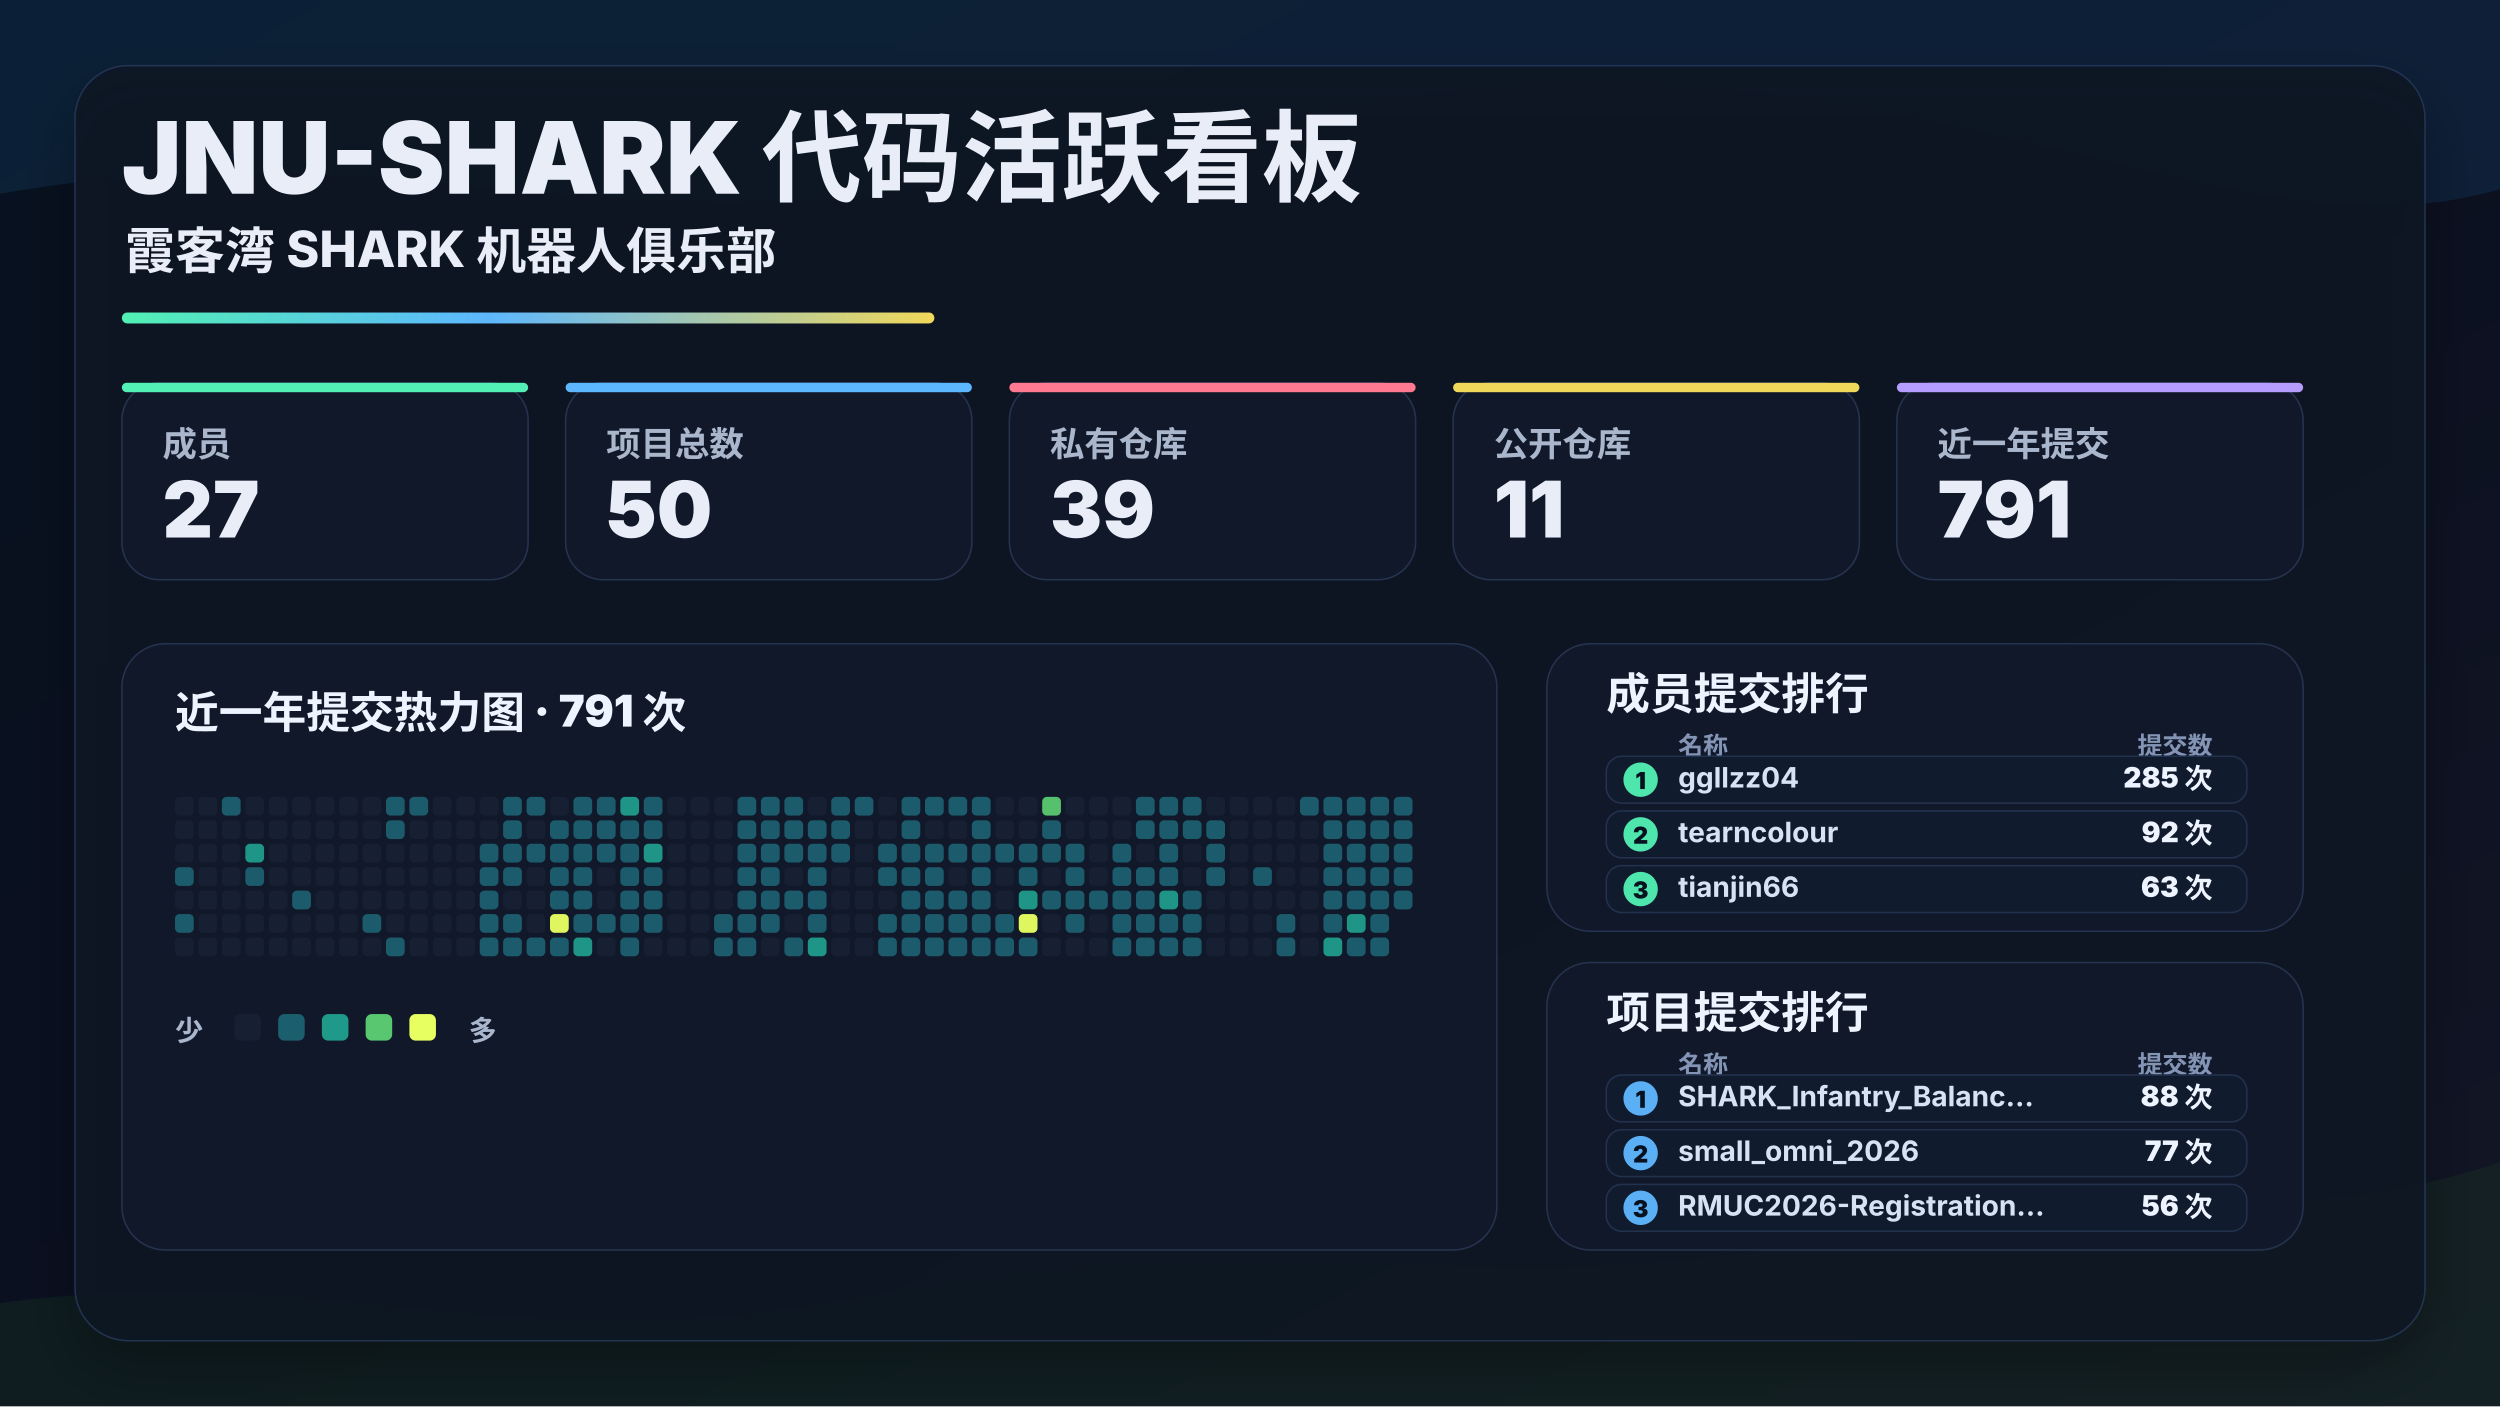
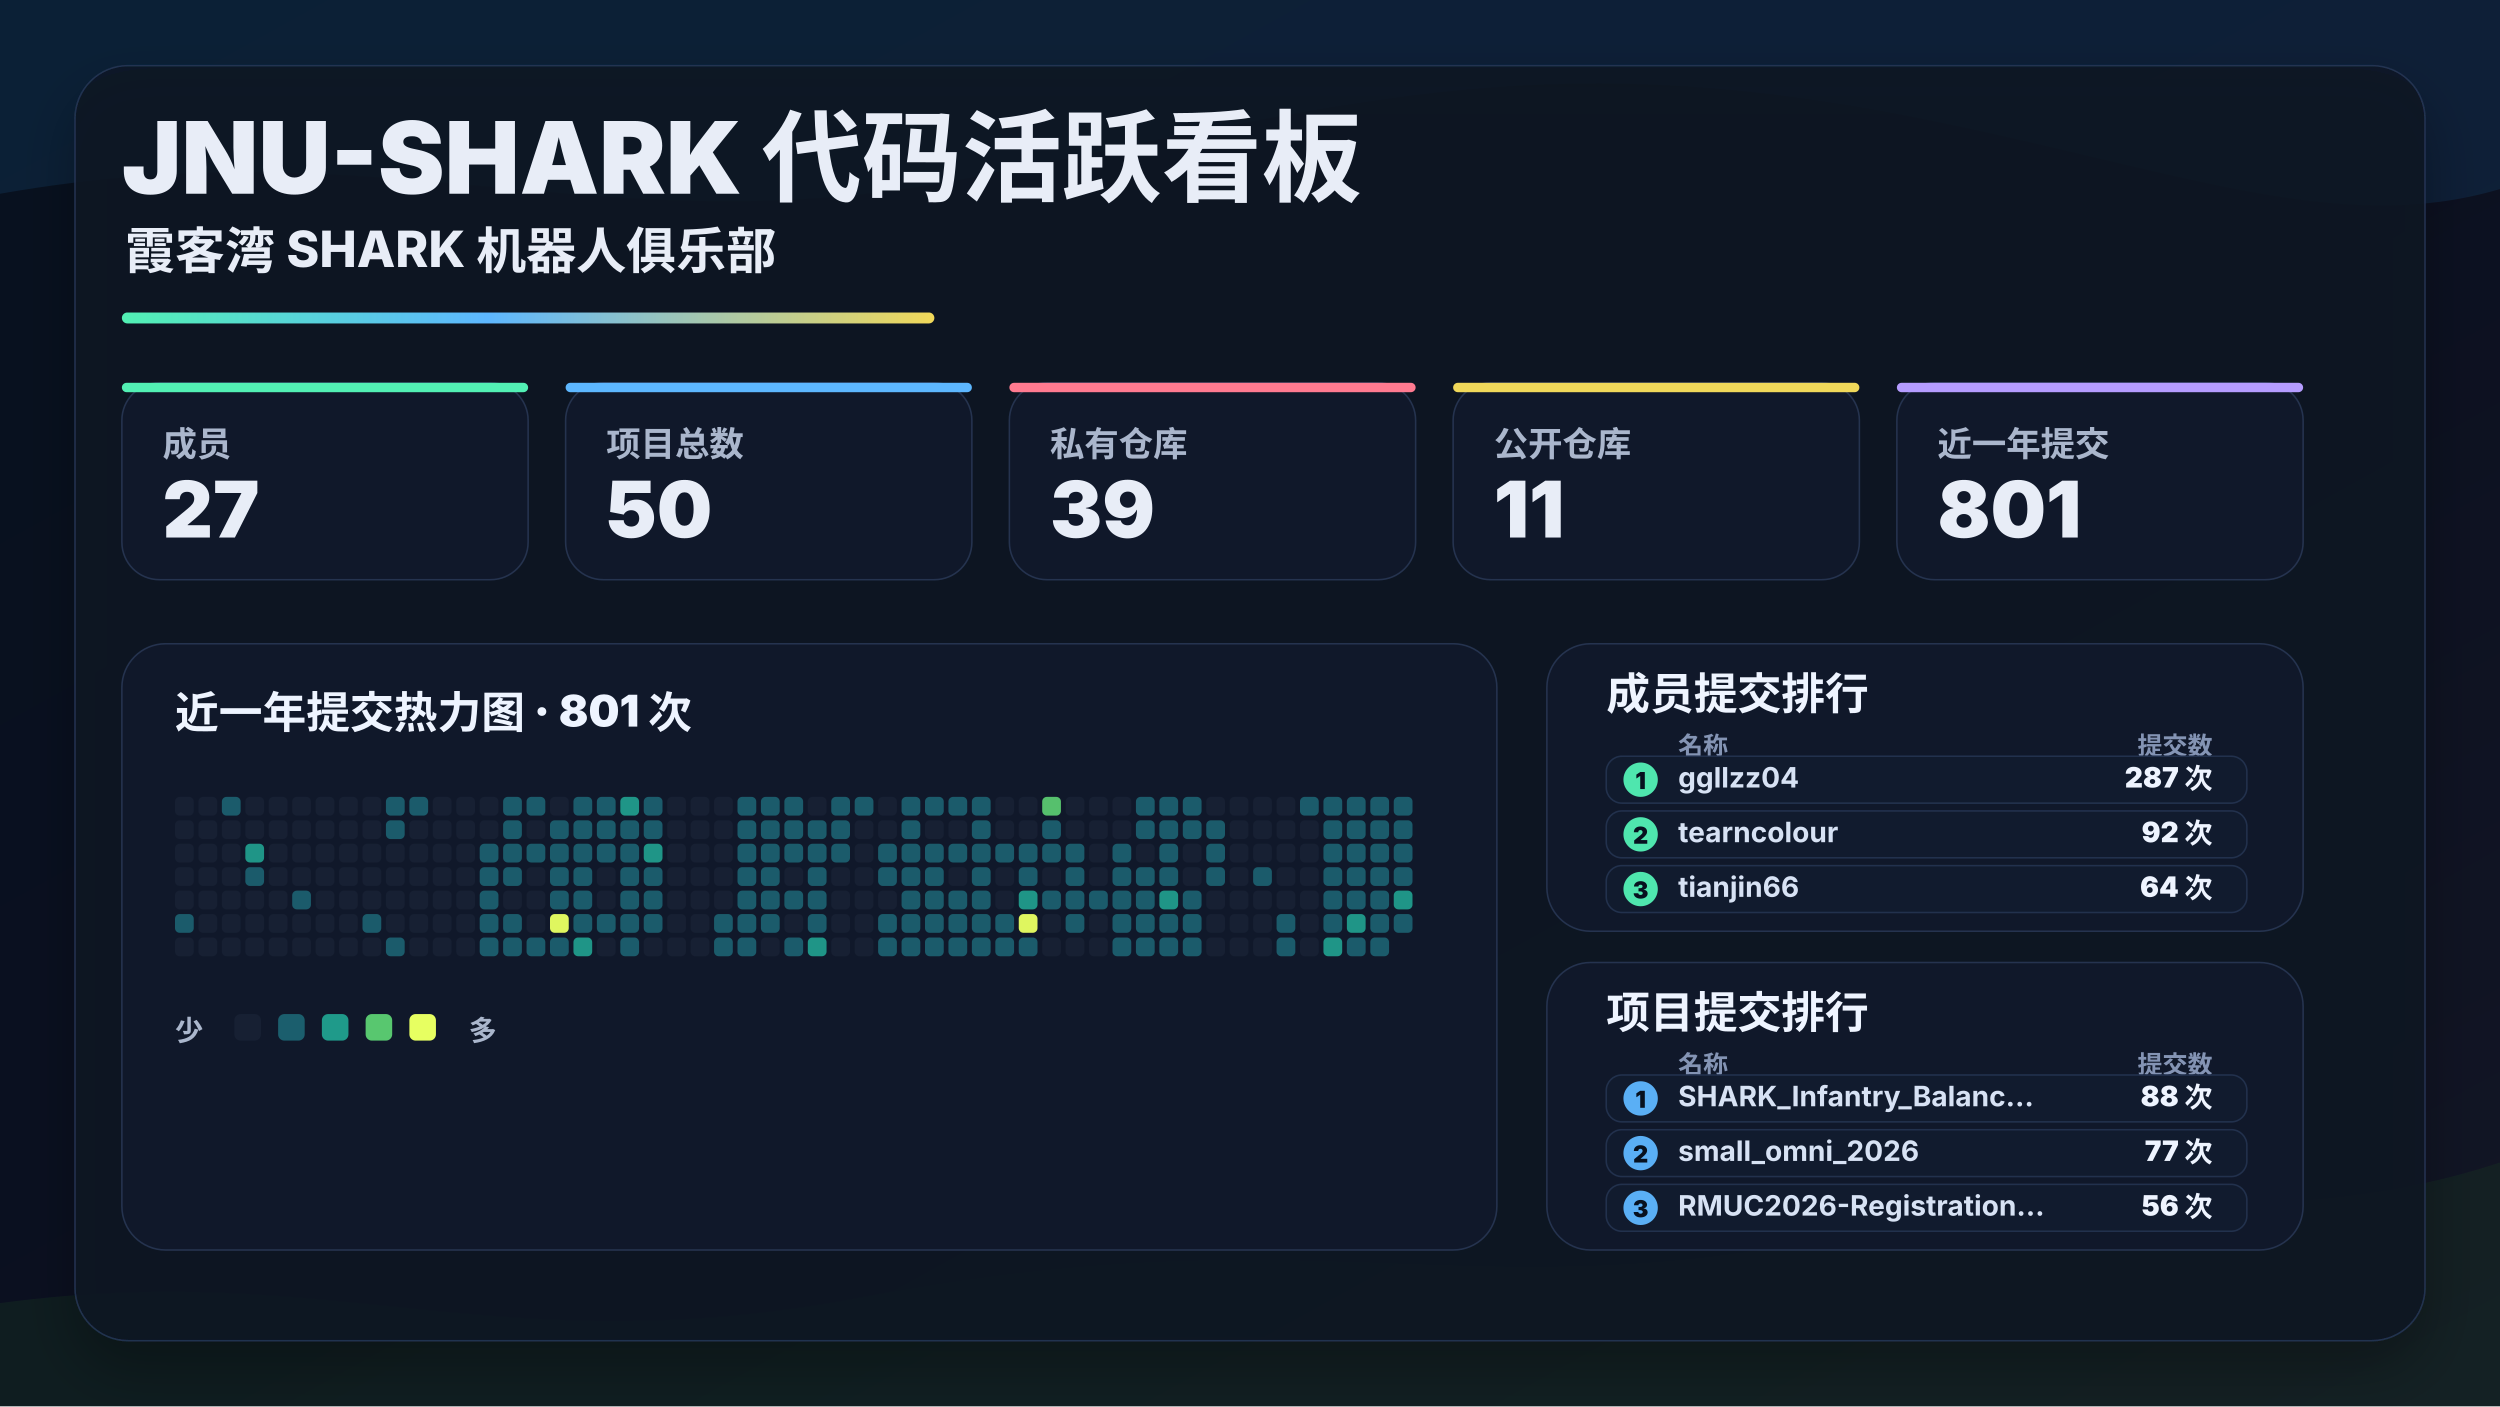
<svg xmlns="http://www.w3.org/2000/svg" width="1600" height="900" viewBox="0 0 1600 900" role="img" aria-labelledby="title desc">
  <defs>
    <linearGradient id="bg" x1="0" y1="0" x2="1" y2="1">
      <stop offset="0" stop-color="#07111f" />
      <stop offset="0.52" stop-color="#0b1020" />
      <stop offset="1" stop-color="#131625" />
    </linearGradient>
    <linearGradient id="hero" x1="0" y1="0" x2="1" y2="0">
      <stop offset="0" stop-color="#52f0b4" />
      <stop offset="0.45" stop-color="#5db7ff" />
      <stop offset="1" stop-color="#f0d85a" />
    </linearGradient>
    <filter id="softShadow" x="-10%" y="-10%" width="120%" height="120%">
      <feDropShadow dx="0" dy="18" stdDeviation="18" flood-color="#000000" flood-opacity="0.32" />
    </filter>
  </defs>
  <style>
    text { font-family: Inter, ui-sans-serif, system-ui, -apple-system, BlinkMacSystemFont, "Segoe UI", "PingFang SC", "Microsoft YaHei", sans-serif; fill: #e8edf7; }
    .title { font-size: 64px; font-weight: 900; letter-spacing: 0; }
    .subtitle { font-size: 32px; font-weight: 780; fill: #e8edf7; }
    .label { font-size: 22px; fill: #aab6cc; font-weight: 760; }
    .stat { font-size: 50px; font-weight: 900; }
    .section-title { font-size: 28px; font-weight: 860; fill: #eef4ff; }
    .table-head { font-size: 16px; fill: #8494b4; font-weight: 720; }
    .row-name { font-size: 18px; fill: #d7e2f4; font-weight: 720; }
    .row-value { font-size: 18px; fill: #eef4ff; font-weight: 860; }
    .rank { font-size: 15px; fill: #07111f; font-weight: 900; }
    .tiny { font-size: 18px; fill: #aab6cc; font-weight: 620; }
  </style>
  <rect width="1600" height="900" fill="url(#bg)" />
  <path d="M0 124 C250 80 385 160 620 114 C860 67 982 28 1220 74 C1392 108 1495 152 1600 121 L1600 0 L0 0 Z" fill="#12385c" opacity="0.38" />
  <path d="M0 834 C216 805 318 875 553 830 C835 776 935 837 1160 794 C1350 758 1464 789 1600 744 L1600 900 L0 900 Z" fill="#173622" opacity="0.36" />
  <g filter="url(#softShadow)">
    <rect x="48" y="42" width="1504" height="816" rx="34" fill="#0b1324" opacity="0.88" stroke="#263654" />
  </g>
  <text x="78" y="124" class="title">JNU-SHARK 代码活跃看板</text>
  <text x="80" y="172" class="subtitle">霞客湾 SHARK 机器人俱乐部</text>
  <rect x="78" y="200" width="520" height="7" rx="3.5" fill="url(#hero)" />
  <g>
    <rect x="78" y="245" width="260" height="126" rx="24" fill="#10182a" stroke="#25334f" />
    <rect x="78" y="245" width="260" height="6" rx="3" fill="#52f0b4" />
    <text x="104" y="292" class="label">成员</text>
    <text x="104" y="344" class="stat">27</text>
  </g>
  <g>
    <rect x="362" y="245" width="260" height="126" rx="24" fill="#10182a" stroke="#25334f" />
    <rect x="362" y="245" width="260" height="6" rx="3" fill="#5db7ff" />
    <text x="388" y="292" class="label">项目总数</text>
    <text x="388" y="344" class="stat">50</text>
  </g>
  <g>
    <rect x="646" y="245" width="260" height="126" rx="24" fill="#10182a" stroke="#25334f" />
    <rect x="646" y="245" width="260" height="6" rx="3" fill="#ff7a90" />
    <text x="672" y="292" class="label">私有仓库</text>
    <text x="672" y="344" class="stat">39</text>
  </g>
  <g>
    <rect x="930" y="245" width="260" height="126" rx="24" fill="#10182a" stroke="#25334f" />
    <rect x="930" y="245" width="260" height="6" rx="3" fill="#f0d85a" />
    <text x="956" y="292" class="label">公开仓库</text>
    <text x="956" y="344" class="stat">11</text>
  </g>
  <g>
    <rect x="1214" y="245" width="260" height="126" rx="24" fill="#10182a" stroke="#25334f" />
    <rect x="1214" y="245" width="260" height="6" rx="3" fill="#b59cff" />
    <text x="1240" y="292" class="label">近一年提交</text>
-     <text x="1240" y="344" class="stat">791</text>
+     <text x="1240" y="344" class="stat">801</text>
  </g>
  <rect x="78" y="412" width="880" height="388" rx="28" fill="#10182a" stroke="#25334f" />
-   <text x="112" y="466" class="section-title">近一年提交热力图 · 791 次</text>
+   <text x="112" y="466" class="section-title">近一年提交热力图 · 801 次</text>
  <rect x="112" y="510" width="12" height="12" rx="3" fill="#172033" opacity="0.96" />
  <rect x="112" y="525" width="12" height="12" rx="3" fill="#172033" opacity="0.96" />
  <rect x="112" y="540" width="12" height="12" rx="3" fill="#172033" opacity="0.96" />
-   <rect x="112" y="555" width="12" height="12" rx="3" fill="#1b5e6d" opacity="0.96" />
+   <rect x="112" y="555" width="12" height="12" rx="3" fill="#172033" opacity="0.96" />
  <rect x="112" y="570" width="12" height="12" rx="3" fill="#172033" opacity="0.96" />
  <rect x="112" y="585" width="12" height="12" rx="3" fill="#1b5e6d" opacity="0.96" />
  <rect x="112" y="600" width="12" height="12" rx="3" fill="#172033" opacity="0.96" />
  <rect x="127" y="510" width="12" height="12" rx="3" fill="#172033" opacity="0.96" />
  <rect x="127" y="525" width="12" height="12" rx="3" fill="#172033" opacity="0.96" />
  <rect x="127" y="540" width="12" height="12" rx="3" fill="#172033" opacity="0.96" />
  <rect x="127" y="555" width="12" height="12" rx="3" fill="#172033" opacity="0.96" />
  <rect x="127" y="570" width="12" height="12" rx="3" fill="#172033" opacity="0.96" />
  <rect x="127" y="585" width="12" height="12" rx="3" fill="#172033" opacity="0.96" />
  <rect x="127" y="600" width="12" height="12" rx="3" fill="#172033" opacity="0.96" />
  <rect x="142" y="510" width="12" height="12" rx="3" fill="#1b5e6d" opacity="0.96" />
  <rect x="142" y="525" width="12" height="12" rx="3" fill="#172033" opacity="0.96" />
  <rect x="142" y="540" width="12" height="12" rx="3" fill="#172033" opacity="0.96" />
  <rect x="142" y="555" width="12" height="12" rx="3" fill="#172033" opacity="0.96" />
  <rect x="142" y="570" width="12" height="12" rx="3" fill="#172033" opacity="0.96" />
  <rect x="142" y="585" width="12" height="12" rx="3" fill="#172033" opacity="0.96" />
  <rect x="142" y="600" width="12" height="12" rx="3" fill="#172033" opacity="0.96" />
  <rect x="157" y="510" width="12" height="12" rx="3" fill="#172033" opacity="0.96" />
  <rect x="157" y="525" width="12" height="12" rx="3" fill="#172033" opacity="0.96" />
  <rect x="157" y="540" width="12" height="12" rx="3" fill="#1f9a8a" opacity="0.96" />
  <rect x="157" y="555" width="12" height="12" rx="3" fill="#1b5e6d" opacity="0.96" />
  <rect x="157" y="570" width="12" height="12" rx="3" fill="#172033" opacity="0.96" />
  <rect x="157" y="585" width="12" height="12" rx="3" fill="#172033" opacity="0.96" />
  <rect x="157" y="600" width="12" height="12" rx="3" fill="#172033" opacity="0.96" />
  <rect x="172" y="510" width="12" height="12" rx="3" fill="#172033" opacity="0.96" />
  <rect x="172" y="525" width="12" height="12" rx="3" fill="#172033" opacity="0.96" />
  <rect x="172" y="540" width="12" height="12" rx="3" fill="#172033" opacity="0.96" />
  <rect x="172" y="555" width="12" height="12" rx="3" fill="#172033" opacity="0.96" />
  <rect x="172" y="570" width="12" height="12" rx="3" fill="#172033" opacity="0.96" />
  <rect x="172" y="585" width="12" height="12" rx="3" fill="#172033" opacity="0.96" />
  <rect x="172" y="600" width="12" height="12" rx="3" fill="#172033" opacity="0.96" />
  <rect x="187" y="510" width="12" height="12" rx="3" fill="#172033" opacity="0.96" />
  <rect x="187" y="525" width="12" height="12" rx="3" fill="#172033" opacity="0.96" />
  <rect x="187" y="540" width="12" height="12" rx="3" fill="#172033" opacity="0.96" />
  <rect x="187" y="555" width="12" height="12" rx="3" fill="#172033" opacity="0.96" />
  <rect x="187" y="570" width="12" height="12" rx="3" fill="#1b5e6d" opacity="0.96" />
  <rect x="187" y="585" width="12" height="12" rx="3" fill="#172033" opacity="0.96" />
  <rect x="187" y="600" width="12" height="12" rx="3" fill="#172033" opacity="0.96" />
  <rect x="202" y="510" width="12" height="12" rx="3" fill="#172033" opacity="0.96" />
  <rect x="202" y="525" width="12" height="12" rx="3" fill="#172033" opacity="0.96" />
  <rect x="202" y="540" width="12" height="12" rx="3" fill="#172033" opacity="0.96" />
  <rect x="202" y="555" width="12" height="12" rx="3" fill="#172033" opacity="0.96" />
  <rect x="202" y="570" width="12" height="12" rx="3" fill="#172033" opacity="0.96" />
  <rect x="202" y="585" width="12" height="12" rx="3" fill="#172033" opacity="0.96" />
  <rect x="202" y="600" width="12" height="12" rx="3" fill="#172033" opacity="0.96" />
  <rect x="217" y="510" width="12" height="12" rx="3" fill="#172033" opacity="0.96" />
  <rect x="217" y="525" width="12" height="12" rx="3" fill="#172033" opacity="0.96" />
  <rect x="217" y="540" width="12" height="12" rx="3" fill="#172033" opacity="0.96" />
  <rect x="217" y="555" width="12" height="12" rx="3" fill="#172033" opacity="0.96" />
  <rect x="217" y="570" width="12" height="12" rx="3" fill="#172033" opacity="0.96" />
  <rect x="217" y="585" width="12" height="12" rx="3" fill="#172033" opacity="0.96" />
  <rect x="217" y="600" width="12" height="12" rx="3" fill="#172033" opacity="0.96" />
  <rect x="232" y="510" width="12" height="12" rx="3" fill="#172033" opacity="0.96" />
  <rect x="232" y="525" width="12" height="12" rx="3" fill="#172033" opacity="0.96" />
  <rect x="232" y="540" width="12" height="12" rx="3" fill="#172033" opacity="0.96" />
  <rect x="232" y="555" width="12" height="12" rx="3" fill="#172033" opacity="0.96" />
  <rect x="232" y="570" width="12" height="12" rx="3" fill="#172033" opacity="0.96" />
  <rect x="232" y="585" width="12" height="12" rx="3" fill="#1b5e6d" opacity="0.96" />
  <rect x="232" y="600" width="12" height="12" rx="3" fill="#172033" opacity="0.96" />
  <rect x="247" y="510" width="12" height="12" rx="3" fill="#1b5e6d" opacity="0.96" />
  <rect x="247" y="525" width="12" height="12" rx="3" fill="#1b5e6d" opacity="0.96" />
  <rect x="247" y="540" width="12" height="12" rx="3" fill="#172033" opacity="0.96" />
  <rect x="247" y="555" width="12" height="12" rx="3" fill="#172033" opacity="0.96" />
  <rect x="247" y="570" width="12" height="12" rx="3" fill="#172033" opacity="0.96" />
  <rect x="247" y="585" width="12" height="12" rx="3" fill="#172033" opacity="0.96" />
  <rect x="247" y="600" width="12" height="12" rx="3" fill="#1b5e6d" opacity="0.96" />
  <rect x="262" y="510" width="12" height="12" rx="3" fill="#1b5e6d" opacity="0.96" />
  <rect x="262" y="525" width="12" height="12" rx="3" fill="#172033" opacity="0.96" />
  <rect x="262" y="540" width="12" height="12" rx="3" fill="#172033" opacity="0.96" />
  <rect x="262" y="555" width="12" height="12" rx="3" fill="#172033" opacity="0.96" />
  <rect x="262" y="570" width="12" height="12" rx="3" fill="#172033" opacity="0.96" />
  <rect x="262" y="585" width="12" height="12" rx="3" fill="#172033" opacity="0.96" />
  <rect x="262" y="600" width="12" height="12" rx="3" fill="#172033" opacity="0.96" />
  <rect x="277" y="510" width="12" height="12" rx="3" fill="#172033" opacity="0.96" />
  <rect x="277" y="525" width="12" height="12" rx="3" fill="#172033" opacity="0.96" />
  <rect x="277" y="540" width="12" height="12" rx="3" fill="#172033" opacity="0.96" />
  <rect x="277" y="555" width="12" height="12" rx="3" fill="#172033" opacity="0.96" />
  <rect x="277" y="570" width="12" height="12" rx="3" fill="#172033" opacity="0.96" />
  <rect x="277" y="585" width="12" height="12" rx="3" fill="#172033" opacity="0.96" />
  <rect x="277" y="600" width="12" height="12" rx="3" fill="#172033" opacity="0.96" />
  <rect x="292" y="510" width="12" height="12" rx="3" fill="#172033" opacity="0.96" />
  <rect x="292" y="525" width="12" height="12" rx="3" fill="#172033" opacity="0.96" />
  <rect x="292" y="540" width="12" height="12" rx="3" fill="#172033" opacity="0.96" />
  <rect x="292" y="555" width="12" height="12" rx="3" fill="#172033" opacity="0.96" />
  <rect x="292" y="570" width="12" height="12" rx="3" fill="#172033" opacity="0.96" />
  <rect x="292" y="585" width="12" height="12" rx="3" fill="#172033" opacity="0.96" />
  <rect x="292" y="600" width="12" height="12" rx="3" fill="#172033" opacity="0.96" />
  <rect x="307" y="510" width="12" height="12" rx="3" fill="#172033" opacity="0.96" />
  <rect x="307" y="525" width="12" height="12" rx="3" fill="#172033" opacity="0.96" />
  <rect x="307" y="540" width="12" height="12" rx="3" fill="#1b5e6d" opacity="0.96" />
  <rect x="307" y="555" width="12" height="12" rx="3" fill="#1b5e6d" opacity="0.96" />
  <rect x="307" y="570" width="12" height="12" rx="3" fill="#1b5e6d" opacity="0.96" />
  <rect x="307" y="585" width="12" height="12" rx="3" fill="#1b5e6d" opacity="0.96" />
  <rect x="307" y="600" width="12" height="12" rx="3" fill="#1b5e6d" opacity="0.96" />
  <rect x="322" y="510" width="12" height="12" rx="3" fill="#1b5e6d" opacity="0.96" />
  <rect x="322" y="525" width="12" height="12" rx="3" fill="#1b5e6d" opacity="0.96" />
  <rect x="322" y="540" width="12" height="12" rx="3" fill="#1b5e6d" opacity="0.96" />
  <rect x="322" y="555" width="12" height="12" rx="3" fill="#1b5e6d" opacity="0.96" />
  <rect x="322" y="570" width="12" height="12" rx="3" fill="#172033" opacity="0.96" />
  <rect x="322" y="585" width="12" height="12" rx="3" fill="#1b5e6d" opacity="0.96" />
  <rect x="322" y="600" width="12" height="12" rx="3" fill="#1b5e6d" opacity="0.96" />
  <rect x="337" y="510" width="12" height="12" rx="3" fill="#1b5e6d" opacity="0.96" />
  <rect x="337" y="525" width="12" height="12" rx="3" fill="#172033" opacity="0.96" />
  <rect x="337" y="540" width="12" height="12" rx="3" fill="#1b5e6d" opacity="0.96" />
  <rect x="337" y="555" width="12" height="12" rx="3" fill="#172033" opacity="0.96" />
  <rect x="337" y="570" width="12" height="12" rx="3" fill="#172033" opacity="0.96" />
  <rect x="337" y="585" width="12" height="12" rx="3" fill="#172033" opacity="0.96" />
  <rect x="337" y="600" width="12" height="12" rx="3" fill="#1b5e6d" opacity="0.96" />
  <rect x="352" y="510" width="12" height="12" rx="3" fill="#172033" opacity="0.96" />
  <rect x="352" y="525" width="12" height="12" rx="3" fill="#1b5e6d" opacity="0.96" />
  <rect x="352" y="540" width="12" height="12" rx="3" fill="#1b5e6d" opacity="0.96" />
  <rect x="352" y="555" width="12" height="12" rx="3" fill="#1b5e6d" opacity="0.96" />
  <rect x="352" y="570" width="12" height="12" rx="3" fill="#1b5e6d" opacity="0.96" />
  <rect x="352" y="585" width="12" height="12" rx="3" fill="#e7ff61" opacity="0.96" />
  <rect x="352" y="600" width="12" height="12" rx="3" fill="#1b5e6d" opacity="0.96" />
  <rect x="367" y="510" width="12" height="12" rx="3" fill="#1b5e6d" opacity="0.96" />
  <rect x="367" y="525" width="12" height="12" rx="3" fill="#1b5e6d" opacity="0.96" />
  <rect x="367" y="540" width="12" height="12" rx="3" fill="#1b5e6d" opacity="0.96" />
  <rect x="367" y="555" width="12" height="12" rx="3" fill="#1b5e6d" opacity="0.96" />
  <rect x="367" y="570" width="12" height="12" rx="3" fill="#1b5e6d" opacity="0.96" />
  <rect x="367" y="585" width="12" height="12" rx="3" fill="#1b5e6d" opacity="0.96" />
  <rect x="367" y="600" width="12" height="12" rx="3" fill="#1f9a8a" opacity="0.96" />
  <rect x="382" y="510" width="12" height="12" rx="3" fill="#1b5e6d" opacity="0.96" />
  <rect x="382" y="525" width="12" height="12" rx="3" fill="#1b5e6d" opacity="0.96" />
  <rect x="382" y="540" width="12" height="12" rx="3" fill="#1b5e6d" opacity="0.96" />
  <rect x="382" y="555" width="12" height="12" rx="3" fill="#172033" opacity="0.96" />
  <rect x="382" y="570" width="12" height="12" rx="3" fill="#172033" opacity="0.96" />
  <rect x="382" y="585" width="12" height="12" rx="3" fill="#1b5e6d" opacity="0.96" />
  <rect x="382" y="600" width="12" height="12" rx="3" fill="#172033" opacity="0.96" />
  <rect x="397" y="510" width="12" height="12" rx="3" fill="#1f9a8a" opacity="0.96" />
  <rect x="397" y="525" width="12" height="12" rx="3" fill="#1b5e6d" opacity="0.96" />
  <rect x="397" y="540" width="12" height="12" rx="3" fill="#1b5e6d" opacity="0.96" />
  <rect x="397" y="555" width="12" height="12" rx="3" fill="#1b5e6d" opacity="0.96" />
  <rect x="397" y="570" width="12" height="12" rx="3" fill="#1b5e6d" opacity="0.96" />
  <rect x="397" y="585" width="12" height="12" rx="3" fill="#1b5e6d" opacity="0.96" />
  <rect x="397" y="600" width="12" height="12" rx="3" fill="#1b5e6d" opacity="0.96" />
  <rect x="412" y="510" width="12" height="12" rx="3" fill="#1b5e6d" opacity="0.96" />
  <rect x="412" y="525" width="12" height="12" rx="3" fill="#1b5e6d" opacity="0.96" />
  <rect x="412" y="540" width="12" height="12" rx="3" fill="#1f9a8a" opacity="0.96" />
  <rect x="412" y="555" width="12" height="12" rx="3" fill="#1b5e6d" opacity="0.96" />
  <rect x="412" y="570" width="12" height="12" rx="3" fill="#1b5e6d" opacity="0.96" />
  <rect x="412" y="585" width="12" height="12" rx="3" fill="#1b5e6d" opacity="0.96" />
  <rect x="412" y="600" width="12" height="12" rx="3" fill="#172033" opacity="0.96" />
  <rect x="427" y="510" width="12" height="12" rx="3" fill="#172033" opacity="0.96" />
  <rect x="427" y="525" width="12" height="12" rx="3" fill="#172033" opacity="0.96" />
  <rect x="427" y="540" width="12" height="12" rx="3" fill="#172033" opacity="0.96" />
  <rect x="427" y="555" width="12" height="12" rx="3" fill="#172033" opacity="0.96" />
  <rect x="427" y="570" width="12" height="12" rx="3" fill="#172033" opacity="0.96" />
  <rect x="427" y="585" width="12" height="12" rx="3" fill="#172033" opacity="0.96" />
  <rect x="427" y="600" width="12" height="12" rx="3" fill="#172033" opacity="0.96" />
  <rect x="442" y="510" width="12" height="12" rx="3" fill="#172033" opacity="0.96" />
  <rect x="442" y="525" width="12" height="12" rx="3" fill="#172033" opacity="0.96" />
  <rect x="442" y="540" width="12" height="12" rx="3" fill="#172033" opacity="0.96" />
  <rect x="442" y="555" width="12" height="12" rx="3" fill="#172033" opacity="0.96" />
  <rect x="442" y="570" width="12" height="12" rx="3" fill="#172033" opacity="0.96" />
  <rect x="442" y="585" width="12" height="12" rx="3" fill="#172033" opacity="0.96" />
  <rect x="442" y="600" width="12" height="12" rx="3" fill="#172033" opacity="0.96" />
  <rect x="457" y="510" width="12" height="12" rx="3" fill="#172033" opacity="0.96" />
  <rect x="457" y="525" width="12" height="12" rx="3" fill="#172033" opacity="0.96" />
  <rect x="457" y="540" width="12" height="12" rx="3" fill="#172033" opacity="0.96" />
  <rect x="457" y="555" width="12" height="12" rx="3" fill="#172033" opacity="0.96" />
  <rect x="457" y="570" width="12" height="12" rx="3" fill="#172033" opacity="0.96" />
  <rect x="457" y="585" width="12" height="12" rx="3" fill="#1b5e6d" opacity="0.96" />
  <rect x="457" y="600" width="12" height="12" rx="3" fill="#1b5e6d" opacity="0.96" />
  <rect x="472" y="510" width="12" height="12" rx="3" fill="#1b5e6d" opacity="0.96" />
  <rect x="472" y="525" width="12" height="12" rx="3" fill="#1b5e6d" opacity="0.96" />
  <rect x="472" y="540" width="12" height="12" rx="3" fill="#1b5e6d" opacity="0.96" />
  <rect x="472" y="555" width="12" height="12" rx="3" fill="#1b5e6d" opacity="0.96" />
  <rect x="472" y="570" width="12" height="12" rx="3" fill="#1b5e6d" opacity="0.96" />
  <rect x="472" y="585" width="12" height="12" rx="3" fill="#1b5e6d" opacity="0.96" />
  <rect x="472" y="600" width="12" height="12" rx="3" fill="#1b5e6d" opacity="0.96" />
  <rect x="487" y="510" width="12" height="12" rx="3" fill="#1b5e6d" opacity="0.96" />
  <rect x="487" y="525" width="12" height="12" rx="3" fill="#1b5e6d" opacity="0.96" />
  <rect x="487" y="540" width="12" height="12" rx="3" fill="#1b5e6d" opacity="0.96" />
  <rect x="487" y="555" width="12" height="12" rx="3" fill="#1b5e6d" opacity="0.96" />
  <rect x="487" y="570" width="12" height="12" rx="3" fill="#1b5e6d" opacity="0.96" />
  <rect x="487" y="585" width="12" height="12" rx="3" fill="#1b5e6d" opacity="0.96" />
  <rect x="487" y="600" width="12" height="12" rx="3" fill="#172033" opacity="0.96" />
  <rect x="502" y="510" width="12" height="12" rx="3" fill="#1b5e6d" opacity="0.96" />
  <rect x="502" y="525" width="12" height="12" rx="3" fill="#1b5e6d" opacity="0.96" />
  <rect x="502" y="540" width="12" height="12" rx="3" fill="#1b5e6d" opacity="0.96" />
  <rect x="502" y="555" width="12" height="12" rx="3" fill="#172033" opacity="0.96" />
  <rect x="502" y="570" width="12" height="12" rx="3" fill="#1b5e6d" opacity="0.96" />
  <rect x="502" y="585" width="12" height="12" rx="3" fill="#172033" opacity="0.96" />
  <rect x="502" y="600" width="12" height="12" rx="3" fill="#1b5e6d" opacity="0.96" />
  <rect x="517" y="510" width="12" height="12" rx="3" fill="#172033" opacity="0.96" />
  <rect x="517" y="525" width="12" height="12" rx="3" fill="#1b5e6d" opacity="0.96" />
  <rect x="517" y="540" width="12" height="12" rx="3" fill="#1b5e6d" opacity="0.96" />
  <rect x="517" y="555" width="12" height="12" rx="3" fill="#1b5e6d" opacity="0.96" />
  <rect x="517" y="570" width="12" height="12" rx="3" fill="#1b5e6d" opacity="0.96" />
  <rect x="517" y="585" width="12" height="12" rx="3" fill="#1b5e6d" opacity="0.96" />
  <rect x="517" y="600" width="12" height="12" rx="3" fill="#1f9a8a" opacity="0.96" />
  <rect x="532" y="510" width="12" height="12" rx="3" fill="#1b5e6d" opacity="0.96" />
  <rect x="532" y="525" width="12" height="12" rx="3" fill="#1b5e6d" opacity="0.96" />
  <rect x="532" y="540" width="12" height="12" rx="3" fill="#1b5e6d" opacity="0.96" />
  <rect x="532" y="555" width="12" height="12" rx="3" fill="#172033" opacity="0.96" />
  <rect x="532" y="570" width="12" height="12" rx="3" fill="#172033" opacity="0.96" />
  <rect x="532" y="585" width="12" height="12" rx="3" fill="#172033" opacity="0.96" />
  <rect x="532" y="600" width="12" height="12" rx="3" fill="#172033" opacity="0.96" />
  <rect x="547" y="510" width="12" height="12" rx="3" fill="#1b5e6d" opacity="0.96" />
  <rect x="547" y="525" width="12" height="12" rx="3" fill="#172033" opacity="0.96" />
  <rect x="547" y="540" width="12" height="12" rx="3" fill="#172033" opacity="0.96" />
  <rect x="547" y="555" width="12" height="12" rx="3" fill="#172033" opacity="0.96" />
  <rect x="547" y="570" width="12" height="12" rx="3" fill="#172033" opacity="0.96" />
  <rect x="547" y="585" width="12" height="12" rx="3" fill="#172033" opacity="0.96" />
  <rect x="547" y="600" width="12" height="12" rx="3" fill="#172033" opacity="0.96" />
  <rect x="562" y="510" width="12" height="12" rx="3" fill="#172033" opacity="0.96" />
  <rect x="562" y="525" width="12" height="12" rx="3" fill="#172033" opacity="0.96" />
  <rect x="562" y="540" width="12" height="12" rx="3" fill="#1b5e6d" opacity="0.96" />
  <rect x="562" y="555" width="12" height="12" rx="3" fill="#1b5e6d" opacity="0.96" />
  <rect x="562" y="570" width="12" height="12" rx="3" fill="#172033" opacity="0.96" />
  <rect x="562" y="585" width="12" height="12" rx="3" fill="#1b5e6d" opacity="0.96" />
  <rect x="562" y="600" width="12" height="12" rx="3" fill="#1b5e6d" opacity="0.96" />
  <rect x="577" y="510" width="12" height="12" rx="3" fill="#1b5e6d" opacity="0.96" />
  <rect x="577" y="525" width="12" height="12" rx="3" fill="#1b5e6d" opacity="0.96" />
  <rect x="577" y="540" width="12" height="12" rx="3" fill="#1b5e6d" opacity="0.96" />
  <rect x="577" y="555" width="12" height="12" rx="3" fill="#1b5e6d" opacity="0.96" />
  <rect x="577" y="570" width="12" height="12" rx="3" fill="#1b5e6d" opacity="0.96" />
  <rect x="577" y="585" width="12" height="12" rx="3" fill="#1b5e6d" opacity="0.96" />
  <rect x="577" y="600" width="12" height="12" rx="3" fill="#1b5e6d" opacity="0.96" />
  <rect x="592" y="510" width="12" height="12" rx="3" fill="#1b5e6d" opacity="0.96" />
  <rect x="592" y="525" width="12" height="12" rx="3" fill="#172033" opacity="0.96" />
  <rect x="592" y="540" width="12" height="12" rx="3" fill="#1b5e6d" opacity="0.96" />
  <rect x="592" y="555" width="12" height="12" rx="3" fill="#1b5e6d" opacity="0.96" />
  <rect x="592" y="570" width="12" height="12" rx="3" fill="#1b5e6d" opacity="0.96" />
  <rect x="592" y="585" width="12" height="12" rx="3" fill="#1b5e6d" opacity="0.96" />
  <rect x="592" y="600" width="12" height="12" rx="3" fill="#1b5e6d" opacity="0.96" />
  <rect x="607" y="510" width="12" height="12" rx="3" fill="#1b5e6d" opacity="0.96" />
  <rect x="607" y="525" width="12" height="12" rx="3" fill="#172033" opacity="0.96" />
  <rect x="607" y="540" width="12" height="12" rx="3" fill="#1b5e6d" opacity="0.96" />
  <rect x="607" y="555" width="12" height="12" rx="3" fill="#172033" opacity="0.96" />
  <rect x="607" y="570" width="12" height="12" rx="3" fill="#1b5e6d" opacity="0.96" />
  <rect x="607" y="585" width="12" height="12" rx="3" fill="#1b5e6d" opacity="0.96" />
  <rect x="607" y="600" width="12" height="12" rx="3" fill="#1b5e6d" opacity="0.96" />
  <rect x="622" y="510" width="12" height="12" rx="3" fill="#1b5e6d" opacity="0.96" />
  <rect x="622" y="525" width="12" height="12" rx="3" fill="#1b5e6d" opacity="0.96" />
  <rect x="622" y="540" width="12" height="12" rx="3" fill="#1b5e6d" opacity="0.96" />
  <rect x="622" y="555" width="12" height="12" rx="3" fill="#1b5e6d" opacity="0.96" />
  <rect x="622" y="570" width="12" height="12" rx="3" fill="#1b5e6d" opacity="0.96" />
  <rect x="622" y="585" width="12" height="12" rx="3" fill="#1b5e6d" opacity="0.96" />
  <rect x="622" y="600" width="12" height="12" rx="3" fill="#1b5e6d" opacity="0.96" />
  <rect x="637" y="510" width="12" height="12" rx="3" fill="#172033" opacity="0.96" />
  <rect x="637" y="525" width="12" height="12" rx="3" fill="#172033" opacity="0.96" />
  <rect x="637" y="540" width="12" height="12" rx="3" fill="#1b5e6d" opacity="0.96" />
  <rect x="637" y="555" width="12" height="12" rx="3" fill="#172033" opacity="0.96" />
  <rect x="637" y="570" width="12" height="12" rx="3" fill="#172033" opacity="0.96" />
  <rect x="637" y="585" width="12" height="12" rx="3" fill="#1b5e6d" opacity="0.96" />
  <rect x="637" y="600" width="12" height="12" rx="3" fill="#1b5e6d" opacity="0.96" />
  <rect x="652" y="510" width="12" height="12" rx="3" fill="#172033" opacity="0.96" />
  <rect x="652" y="525" width="12" height="12" rx="3" fill="#172033" opacity="0.96" />
  <rect x="652" y="540" width="12" height="12" rx="3" fill="#1b5e6d" opacity="0.96" />
  <rect x="652" y="555" width="12" height="12" rx="3" fill="#1b5e6d" opacity="0.96" />
  <rect x="652" y="570" width="12" height="12" rx="3" fill="#1f9a8a" opacity="0.96" />
  <rect x="652" y="585" width="12" height="12" rx="3" fill="#e7ff61" opacity="0.96" />
  <rect x="652" y="600" width="12" height="12" rx="3" fill="#1b5e6d" opacity="0.96" />
  <rect x="667" y="510" width="12" height="12" rx="3" fill="#58c76f" opacity="0.96" />
  <rect x="667" y="525" width="12" height="12" rx="3" fill="#1b5e6d" opacity="0.96" />
  <rect x="667" y="540" width="12" height="12" rx="3" fill="#1b5e6d" opacity="0.96" />
  <rect x="667" y="555" width="12" height="12" rx="3" fill="#172033" opacity="0.96" />
  <rect x="667" y="570" width="12" height="12" rx="3" fill="#1b5e6d" opacity="0.96" />
  <rect x="667" y="585" width="12" height="12" rx="3" fill="#172033" opacity="0.96" />
  <rect x="667" y="600" width="12" height="12" rx="3" fill="#172033" opacity="0.96" />
  <rect x="682" y="510" width="12" height="12" rx="3" fill="#172033" opacity="0.96" />
  <rect x="682" y="525" width="12" height="12" rx="3" fill="#172033" opacity="0.96" />
  <rect x="682" y="540" width="12" height="12" rx="3" fill="#1b5e6d" opacity="0.96" />
  <rect x="682" y="555" width="12" height="12" rx="3" fill="#1b5e6d" opacity="0.96" />
  <rect x="682" y="570" width="12" height="12" rx="3" fill="#1b5e6d" opacity="0.96" />
  <rect x="682" y="585" width="12" height="12" rx="3" fill="#1b5e6d" opacity="0.96" />
  <rect x="682" y="600" width="12" height="12" rx="3" fill="#172033" opacity="0.96" />
  <rect x="697" y="510" width="12" height="12" rx="3" fill="#172033" opacity="0.96" />
  <rect x="697" y="525" width="12" height="12" rx="3" fill="#172033" opacity="0.96" />
  <rect x="697" y="540" width="12" height="12" rx="3" fill="#172033" opacity="0.96" />
  <rect x="697" y="555" width="12" height="12" rx="3" fill="#172033" opacity="0.96" />
  <rect x="697" y="570" width="12" height="12" rx="3" fill="#1b5e6d" opacity="0.96" />
  <rect x="697" y="585" width="12" height="12" rx="3" fill="#172033" opacity="0.96" />
  <rect x="697" y="600" width="12" height="12" rx="3" fill="#172033" opacity="0.96" />
  <rect x="712" y="510" width="12" height="12" rx="3" fill="#172033" opacity="0.96" />
  <rect x="712" y="525" width="12" height="12" rx="3" fill="#172033" opacity="0.96" />
  <rect x="712" y="540" width="12" height="12" rx="3" fill="#1b5e6d" opacity="0.96" />
  <rect x="712" y="555" width="12" height="12" rx="3" fill="#1b5e6d" opacity="0.96" />
  <rect x="712" y="570" width="12" height="12" rx="3" fill="#1b5e6d" opacity="0.96" />
  <rect x="712" y="585" width="12" height="12" rx="3" fill="#1b5e6d" opacity="0.96" />
  <rect x="712" y="600" width="12" height="12" rx="3" fill="#1b5e6d" opacity="0.96" />
  <rect x="727" y="510" width="12" height="12" rx="3" fill="#1b5e6d" opacity="0.96" />
  <rect x="727" y="525" width="12" height="12" rx="3" fill="#1b5e6d" opacity="0.96" />
  <rect x="727" y="540" width="12" height="12" rx="3" fill="#172033" opacity="0.96" />
  <rect x="727" y="555" width="12" height="12" rx="3" fill="#1b5e6d" opacity="0.96" />
  <rect x="727" y="570" width="12" height="12" rx="3" fill="#1b5e6d" opacity="0.96" />
  <rect x="727" y="585" width="12" height="12" rx="3" fill="#1b5e6d" opacity="0.96" />
  <rect x="727" y="600" width="12" height="12" rx="3" fill="#1b5e6d" opacity="0.96" />
  <rect x="742" y="510" width="12" height="12" rx="3" fill="#1b5e6d" opacity="0.96" />
  <rect x="742" y="525" width="12" height="12" rx="3" fill="#1b5e6d" opacity="0.96" />
  <rect x="742" y="540" width="12" height="12" rx="3" fill="#1b5e6d" opacity="0.96" />
  <rect x="742" y="555" width="12" height="12" rx="3" fill="#1b5e6d" opacity="0.96" />
  <rect x="742" y="570" width="12" height="12" rx="3" fill="#1f9a8a" opacity="0.96" />
  <rect x="742" y="585" width="12" height="12" rx="3" fill="#1b5e6d" opacity="0.96" />
  <rect x="742" y="600" width="12" height="12" rx="3" fill="#1b5e6d" opacity="0.96" />
  <rect x="757" y="510" width="12" height="12" rx="3" fill="#1b5e6d" opacity="0.96" />
  <rect x="757" y="525" width="12" height="12" rx="3" fill="#1b5e6d" opacity="0.96" />
  <rect x="757" y="540" width="12" height="12" rx="3" fill="#172033" opacity="0.96" />
  <rect x="757" y="555" width="12" height="12" rx="3" fill="#172033" opacity="0.96" />
  <rect x="757" y="570" width="12" height="12" rx="3" fill="#1b5e6d" opacity="0.96" />
  <rect x="757" y="585" width="12" height="12" rx="3" fill="#1b5e6d" opacity="0.96" />
  <rect x="757" y="600" width="12" height="12" rx="3" fill="#1b5e6d" opacity="0.96" />
  <rect x="772" y="510" width="12" height="12" rx="3" fill="#172033" opacity="0.96" />
  <rect x="772" y="525" width="12" height="12" rx="3" fill="#1b5e6d" opacity="0.96" />
  <rect x="772" y="540" width="12" height="12" rx="3" fill="#1b5e6d" opacity="0.96" />
  <rect x="772" y="555" width="12" height="12" rx="3" fill="#1b5e6d" opacity="0.96" />
  <rect x="772" y="570" width="12" height="12" rx="3" fill="#172033" opacity="0.96" />
  <rect x="772" y="585" width="12" height="12" rx="3" fill="#172033" opacity="0.96" />
  <rect x="772" y="600" width="12" height="12" rx="3" fill="#172033" opacity="0.96" />
  <rect x="787" y="510" width="12" height="12" rx="3" fill="#172033" opacity="0.96" />
  <rect x="787" y="525" width="12" height="12" rx="3" fill="#172033" opacity="0.96" />
  <rect x="787" y="540" width="12" height="12" rx="3" fill="#172033" opacity="0.96" />
  <rect x="787" y="555" width="12" height="12" rx="3" fill="#172033" opacity="0.96" />
  <rect x="787" y="570" width="12" height="12" rx="3" fill="#172033" opacity="0.96" />
  <rect x="787" y="585" width="12" height="12" rx="3" fill="#172033" opacity="0.96" />
  <rect x="787" y="600" width="12" height="12" rx="3" fill="#172033" opacity="0.96" />
  <rect x="802" y="510" width="12" height="12" rx="3" fill="#172033" opacity="0.96" />
  <rect x="802" y="525" width="12" height="12" rx="3" fill="#172033" opacity="0.96" />
  <rect x="802" y="540" width="12" height="12" rx="3" fill="#172033" opacity="0.96" />
  <rect x="802" y="555" width="12" height="12" rx="3" fill="#1b5e6d" opacity="0.96" />
  <rect x="802" y="570" width="12" height="12" rx="3" fill="#172033" opacity="0.96" />
  <rect x="802" y="585" width="12" height="12" rx="3" fill="#172033" opacity="0.96" />
  <rect x="802" y="600" width="12" height="12" rx="3" fill="#172033" opacity="0.96" />
  <rect x="817" y="510" width="12" height="12" rx="3" fill="#172033" opacity="0.96" />
  <rect x="817" y="525" width="12" height="12" rx="3" fill="#172033" opacity="0.96" />
  <rect x="817" y="540" width="12" height="12" rx="3" fill="#172033" opacity="0.96" />
  <rect x="817" y="555" width="12" height="12" rx="3" fill="#172033" opacity="0.96" />
  <rect x="817" y="570" width="12" height="12" rx="3" fill="#172033" opacity="0.96" />
  <rect x="817" y="585" width="12" height="12" rx="3" fill="#1b5e6d" opacity="0.96" />
  <rect x="817" y="600" width="12" height="12" rx="3" fill="#1b5e6d" opacity="0.96" />
  <rect x="832" y="510" width="12" height="12" rx="3" fill="#1b5e6d" opacity="0.96" />
  <rect x="832" y="525" width="12" height="12" rx="3" fill="#172033" opacity="0.96" />
  <rect x="832" y="540" width="12" height="12" rx="3" fill="#172033" opacity="0.96" />
  <rect x="832" y="555" width="12" height="12" rx="3" fill="#172033" opacity="0.96" />
  <rect x="832" y="570" width="12" height="12" rx="3" fill="#172033" opacity="0.96" />
  <rect x="832" y="585" width="12" height="12" rx="3" fill="#172033" opacity="0.96" />
  <rect x="832" y="600" width="12" height="12" rx="3" fill="#172033" opacity="0.96" />
  <rect x="847" y="510" width="12" height="12" rx="3" fill="#1b5e6d" opacity="0.96" />
  <rect x="847" y="525" width="12" height="12" rx="3" fill="#1b5e6d" opacity="0.96" />
  <rect x="847" y="540" width="12" height="12" rx="3" fill="#1b5e6d" opacity="0.96" />
  <rect x="847" y="555" width="12" height="12" rx="3" fill="#1b5e6d" opacity="0.96" />
  <rect x="847" y="570" width="12" height="12" rx="3" fill="#1b5e6d" opacity="0.96" />
  <rect x="847" y="585" width="12" height="12" rx="3" fill="#1b5e6d" opacity="0.96" />
  <rect x="847" y="600" width="12" height="12" rx="3" fill="#1f9a8a" opacity="0.96" />
  <rect x="862" y="510" width="12" height="12" rx="3" fill="#1b5e6d" opacity="0.96" />
  <rect x="862" y="525" width="12" height="12" rx="3" fill="#1b5e6d" opacity="0.96" />
  <rect x="862" y="540" width="12" height="12" rx="3" fill="#1b5e6d" opacity="0.96" />
  <rect x="862" y="555" width="12" height="12" rx="3" fill="#1b5e6d" opacity="0.96" />
  <rect x="862" y="570" width="12" height="12" rx="3" fill="#1b5e6d" opacity="0.96" />
  <rect x="862" y="585" width="12" height="12" rx="3" fill="#1f9a8a" opacity="0.96" />
  <rect x="862" y="600" width="12" height="12" rx="3" fill="#1b5e6d" opacity="0.96" />
  <rect x="877" y="510" width="12" height="12" rx="3" fill="#1b5e6d" opacity="0.96" />
  <rect x="877" y="525" width="12" height="12" rx="3" fill="#1b5e6d" opacity="0.96" />
  <rect x="877" y="540" width="12" height="12" rx="3" fill="#1b5e6d" opacity="0.96" />
  <rect x="877" y="555" width="12" height="12" rx="3" fill="#1b5e6d" opacity="0.96" />
  <rect x="877" y="570" width="12" height="12" rx="3" fill="#1b5e6d" opacity="0.96" />
  <rect x="877" y="585" width="12" height="12" rx="3" fill="#1b5e6d" opacity="0.96" />
  <rect x="877" y="600" width="12" height="12" rx="3" fill="#1b5e6d" opacity="0.96" />
  <rect x="892" y="510" width="12" height="12" rx="3" fill="#1b5e6d" opacity="0.96" />
  <rect x="892" y="525" width="12" height="12" rx="3" fill="#1b5e6d" opacity="0.96" />
  <rect x="892" y="540" width="12" height="12" rx="3" fill="#1b5e6d" opacity="0.96" />
  <rect x="892" y="555" width="12" height="12" rx="3" fill="#1b5e6d" opacity="0.96" />
-   <rect x="892" y="570" width="12" height="12" rx="3" fill="#1b5e6d" opacity="0.96" />
+   <rect x="892" y="570" width="12" height="12" rx="3" fill="#1f9a8a" opacity="0.96" />
+   <rect x="892" y="585" width="12" height="12" rx="3" fill="#1b5e6d" opacity="0.96" />
  <text x="112" y="666" class="tiny">少</text>
  <rect x="150" y="649" width="17" height="17" rx="4" fill="#172033" />
  <rect x="178" y="649" width="17" height="17" rx="4" fill="#1b5e6d" />
  <rect x="206" y="649" width="17" height="17" rx="4" fill="#1f9a8a" />
  <rect x="234" y="649" width="17" height="17" rx="4" fill="#58c76f" />
  <rect x="262" y="649" width="17" height="17" rx="4" fill="#e7ff61" />
  <text x="300" y="666" class="tiny">多</text>
  <rect x="990" y="412" width="484" height="184" rx="28" fill="#10182a" stroke="#25334f" />
  <text x="1028" y="454" class="section-title">成员提交排行</text>
  <text x="1074" y="483" class="table-head">名称</text>
  <text x="1416" y="483" class="table-head" text-anchor="end">提交数</text>
  <g>
    <rect x="1028" y="484" width="410" height="30" rx="10" fill="#111b2e" stroke="#22314d" />
    <circle cx="1050" cy="499" r="11" fill="#52f0b4" opacity="0.95" />
    <text x="1050" y="505" class="rank" text-anchor="middle">1</text>
    <text x="1074" y="504" class="row-name">ggllzz04</text>
-     <text x="1416" y="504" class="row-value" text-anchor="end">285 次</text>
+     <text x="1416" y="504" class="row-value" text-anchor="end">287 次</text>
  </g>
  <g>
    <rect x="1028" y="519" width="410" height="30" rx="10" fill="#111b2e" stroke="#22314d" />
    <circle cx="1050" cy="534" r="11" fill="#52f0b4" opacity="0.95" />
    <text x="1050" y="540" class="rank" text-anchor="middle">2</text>
    <text x="1074" y="539" class="row-name">tearncolour</text>
    <text x="1416" y="539" class="row-value" text-anchor="end">92 次</text>
  </g>
  <g>
    <rect x="1028" y="554" width="410" height="30" rx="10" fill="#111b2e" stroke="#22314d" />
    <circle cx="1050" cy="569" r="11" fill="#52f0b4" opacity="0.95" />
    <text x="1050" y="575" class="rank" text-anchor="middle">3</text>
    <text x="1074" y="574" class="row-name">tianjin66</text>
-     <text x="1416" y="574" class="row-value" text-anchor="end">63 次</text>
+     <text x="1416" y="574" class="row-value" text-anchor="end">64 次</text>
  </g>
  <rect x="990" y="616" width="484" height="184" rx="28" fill="#10182a" stroke="#25334f" />
  <text x="1028" y="658" class="section-title">项目提交排行</text>
  <text x="1074" y="687" class="table-head">名称</text>
  <text x="1416" y="687" class="table-head" text-anchor="end">提交数</text>
  <g>
    <rect x="1028" y="688" width="410" height="30" rx="10" fill="#111b2e" stroke="#22314d" />
    <circle cx="1050" cy="703" r="11" fill="#5db7ff" opacity="0.95" />
    <text x="1050" y="709" class="rank" text-anchor="middle">1</text>
    <text x="1074" y="708" class="row-name">SHARK_Infantry_Balanc...</text>
    <text x="1416" y="708" class="row-value" text-anchor="end">88 次</text>
  </g>
  <g>
    <rect x="1028" y="723" width="410" height="30" rx="10" fill="#111b2e" stroke="#22314d" />
    <circle cx="1050" cy="738" r="11" fill="#5db7ff" opacity="0.95" />
    <text x="1050" y="744" class="rank" text-anchor="middle">2</text>
    <text x="1074" y="743" class="row-name">small_omni_2026</text>
    <text x="1416" y="743" class="row-value" text-anchor="end">77 次</text>
  </g>
  <g>
    <rect x="1028" y="758" width="410" height="30" rx="10" fill="#111b2e" stroke="#22314d" />
    <circle cx="1050" cy="773" r="11" fill="#5db7ff" opacity="0.95" />
    <text x="1050" y="779" class="rank" text-anchor="middle">3</text>
    <text x="1074" y="778" class="row-name">RMUC2026-Registration...</text>
    <text x="1416" y="778" class="row-value" text-anchor="end">56 次</text>
  </g>
</svg>
